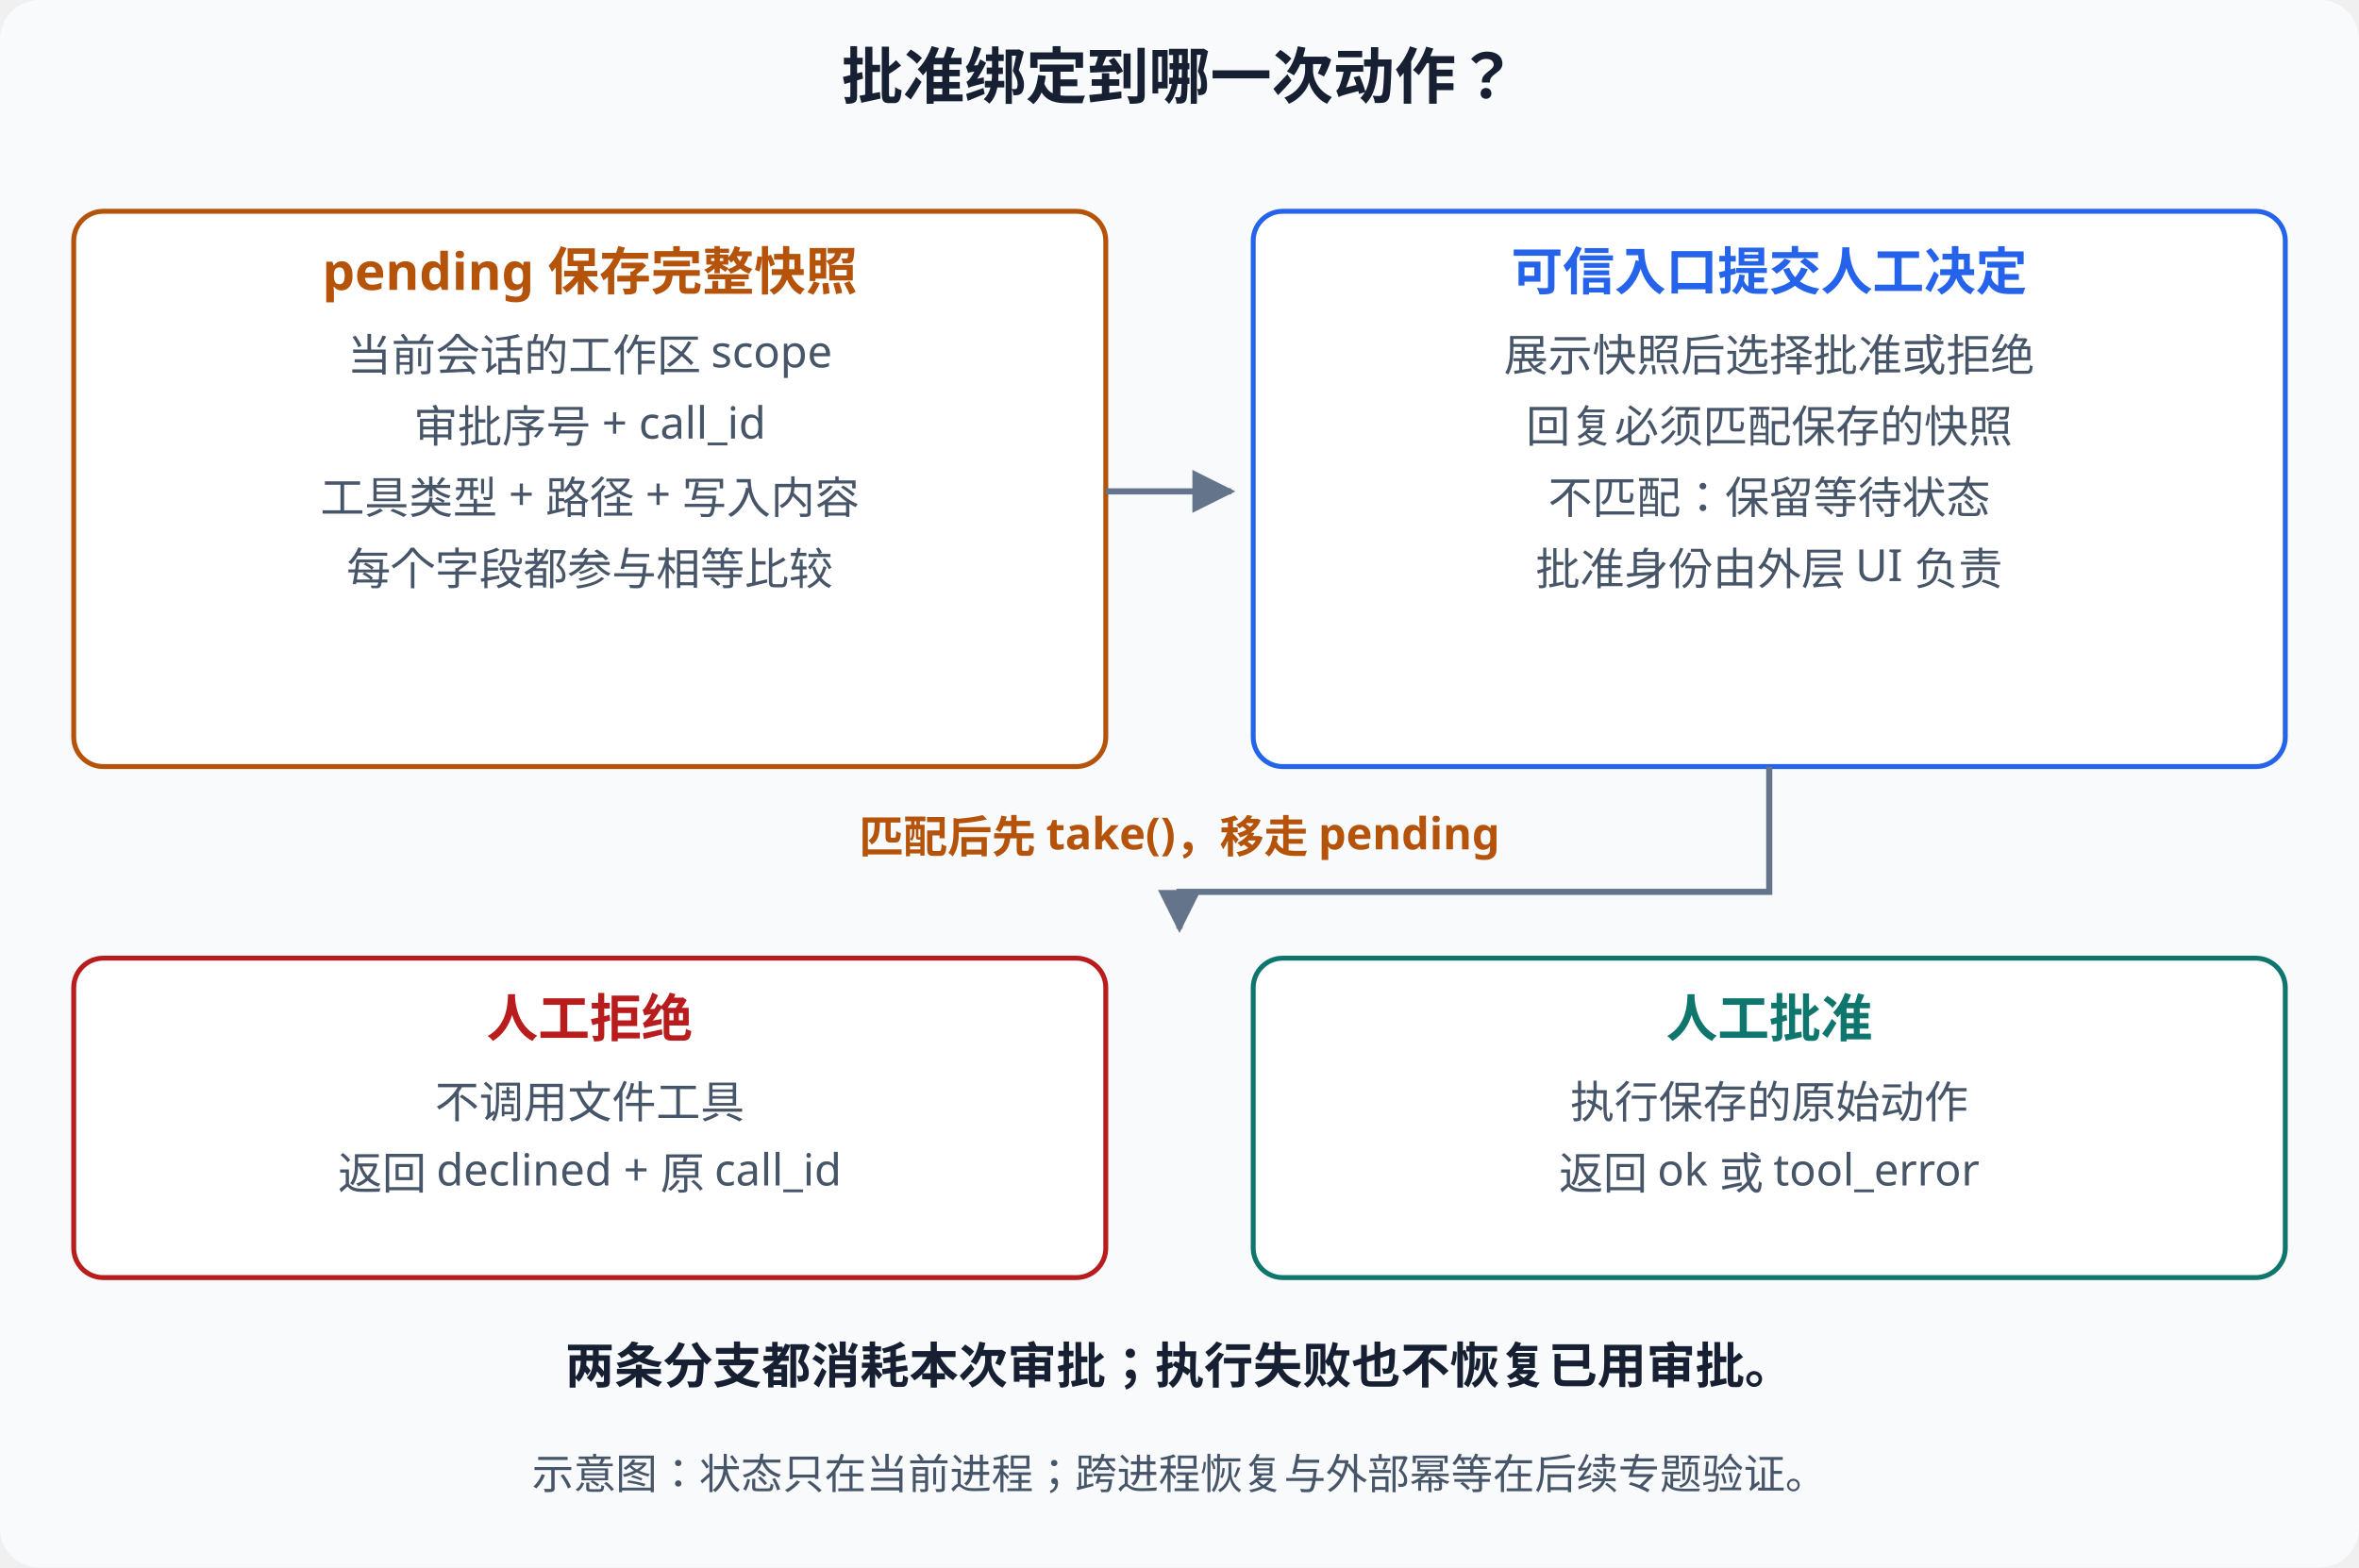
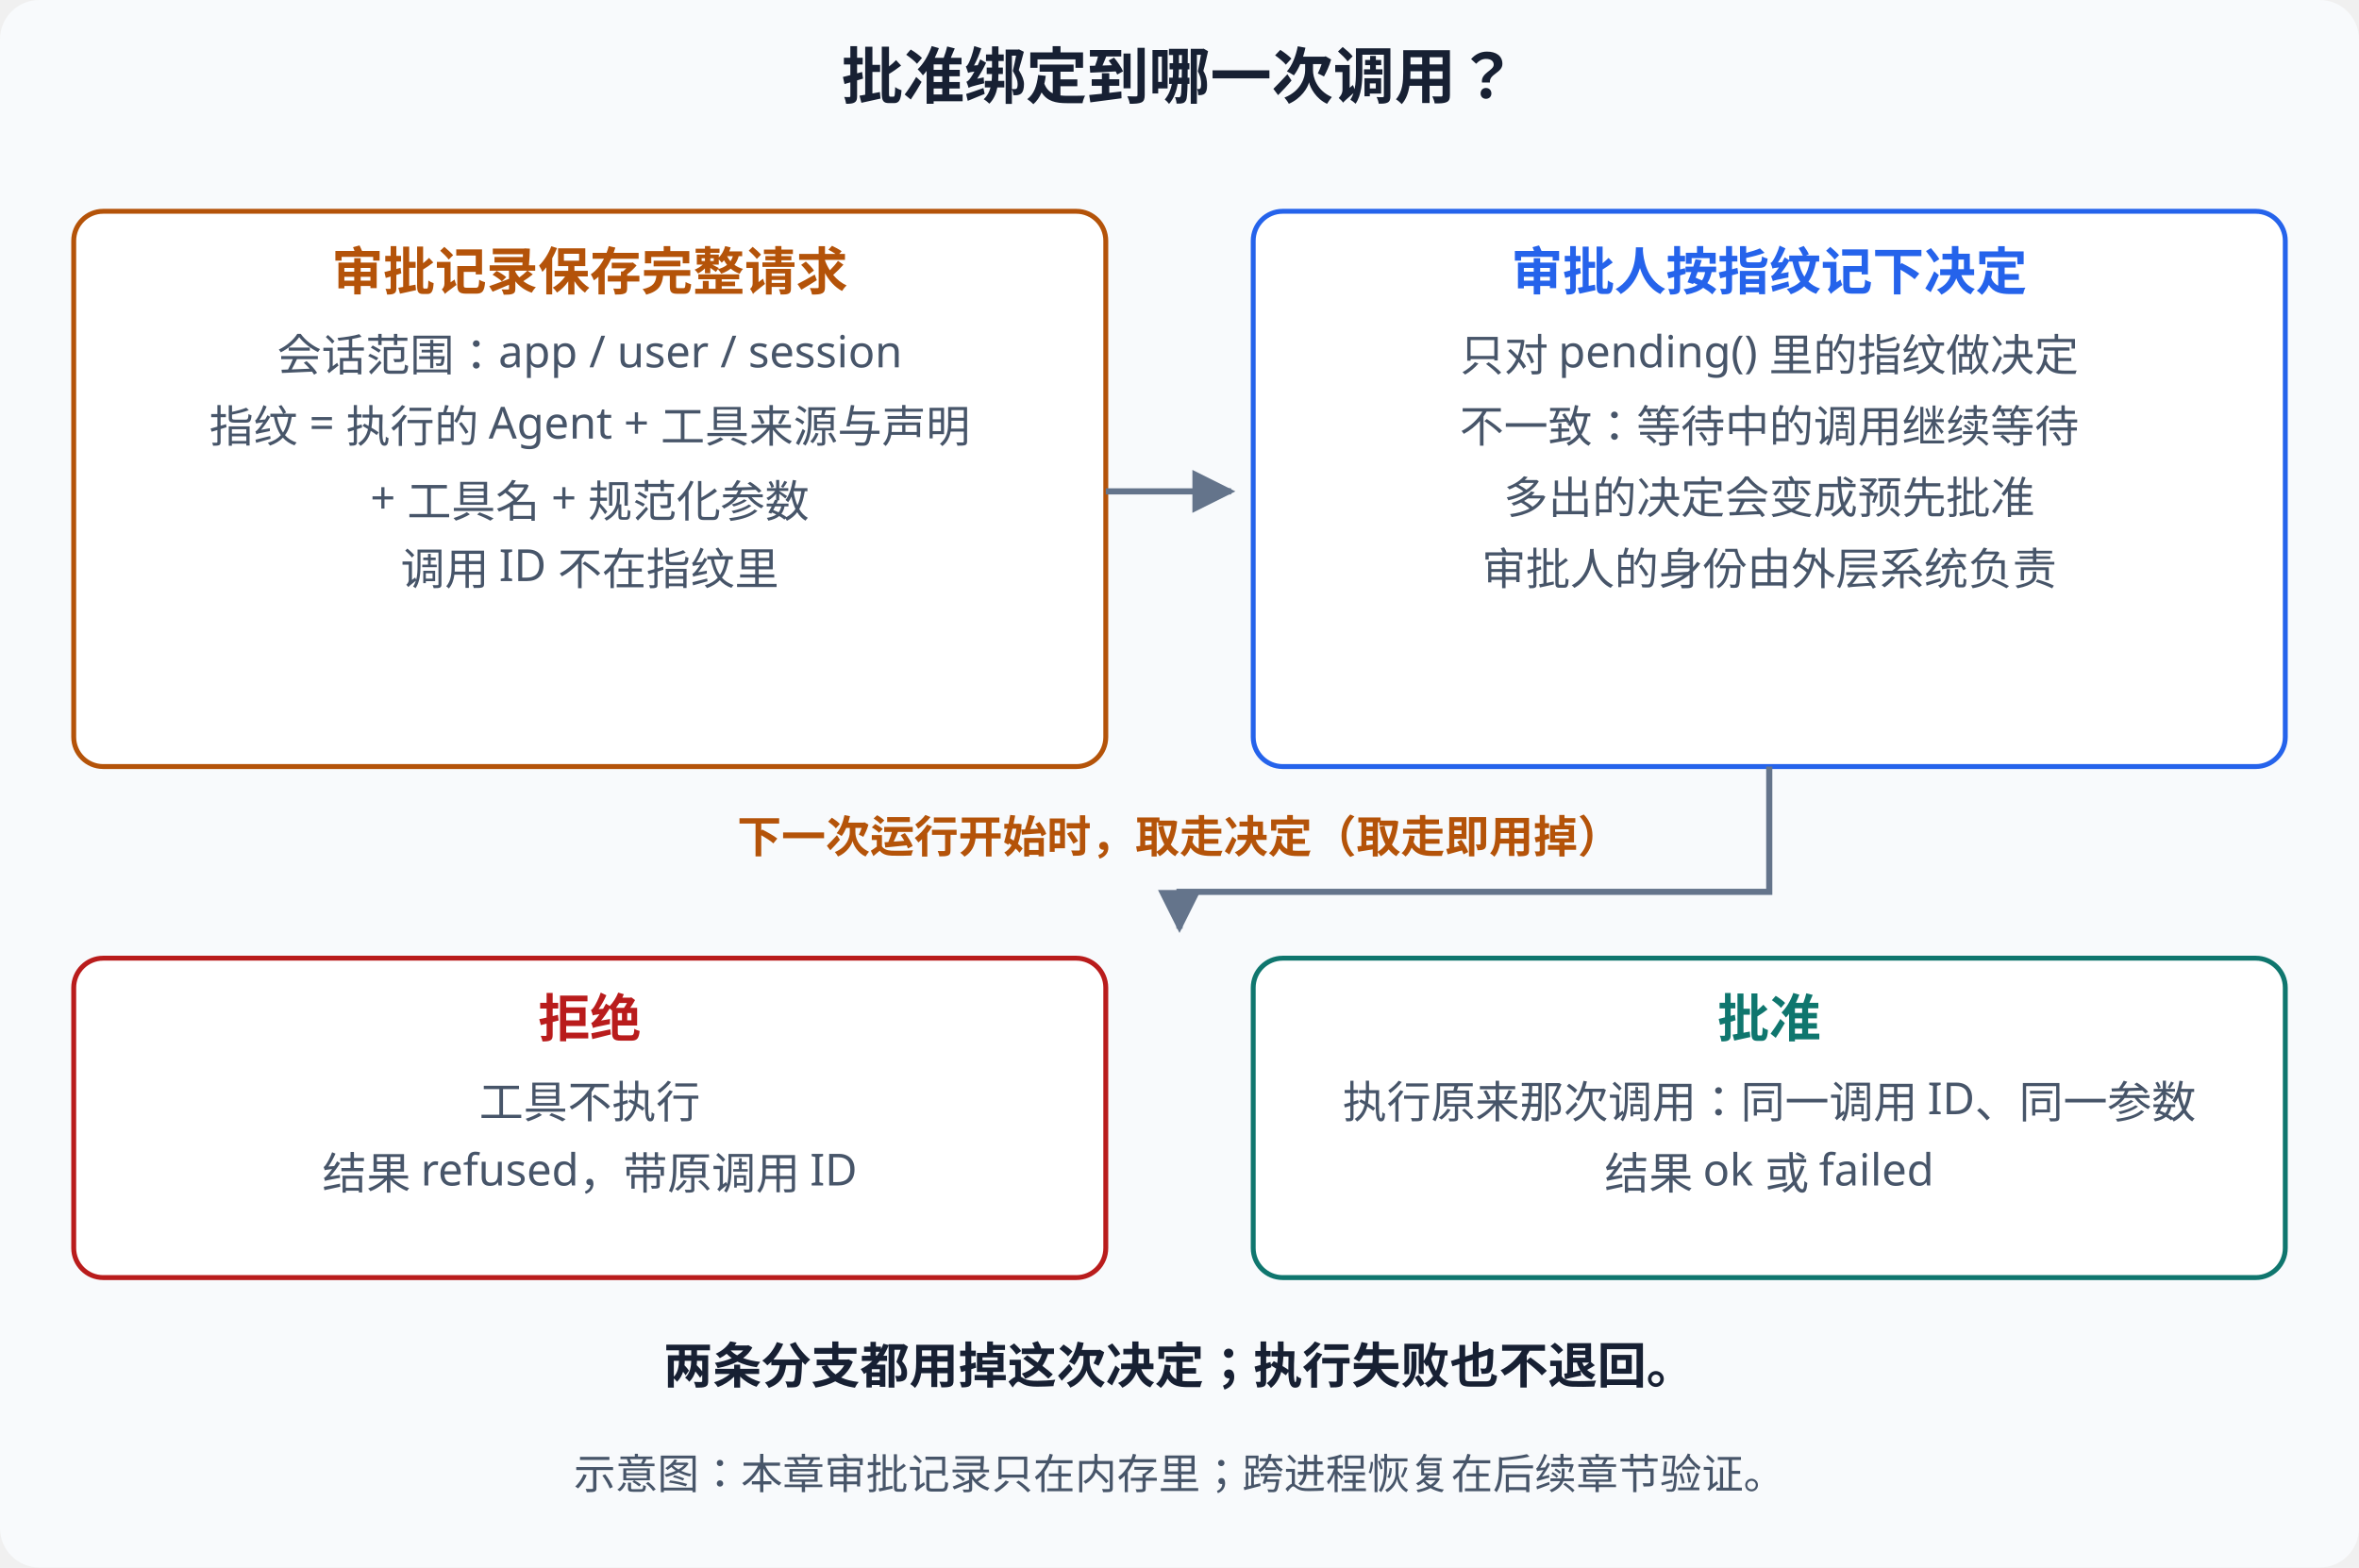
<svg xmlns="http://www.w3.org/2000/svg" width="960" height="638" viewBox="0 0 960 638" role="img" aria-labelledby="title desc">
  <defs>
    <marker id="arrow" viewBox="0 0 10 10" refX="9" refY="5" markerWidth="7" markerHeight="7" orient="auto">
      <path d="M0 0L10 5L0 10Z" fill="#64748b" />
    </marker>
  </defs>
  <rect width="960" height="638" rx="16" fill="#f8fafc" />
  <g font-family="PingFang SC, Microsoft YaHei, sans-serif">
-     <text x="480" y="40" text-anchor="middle" font-size="25" fill="#172033" font-weight="700">批准绑定到哪一次动作？</text>
+     <text x="480" y="40" text-anchor="middle" font-size="25" fill="#172033" font-weight="700">批准绑定到哪一次调用？</text>
    <rect x="30" y="86" width="420" height="226" rx="12" fill="#fff" stroke="#b45309" stroke-width="2" />
-     <text x="240.0" y="118" text-anchor="middle" font-size="21" fill="#b45309" font-weight="700">pending 保存完整快照</text>
-     <text x="240.0" y="151" text-anchor="middle" font-size="18" fill="#475569" font-weight="400">当前会话的工作区 scope</text>
-     <text x="240.0" y="180" text-anchor="middle" font-size="18" fill="#475569" font-weight="400">审批序号 + call_id</text>
-     <text x="240.0" y="209" text-anchor="middle" font-size="18" fill="#475569" font-weight="400">工具类型 + 路径 + 写入内容</text>
-     <text x="240.0" y="238" text-anchor="middle" font-size="18" fill="#475569" font-weight="400">每个字段都参与相等比较</text>
+     <text x="240.0" y="118" text-anchor="middle" font-size="21" fill="#b45309" font-weight="700">审批记录保存完整请求</text>
+     <text x="240.0" y="151" text-anchor="middle" font-size="18" fill="#475569" font-weight="400">会话范围：app / user / session</text>
+     <text x="240.0" y="180" text-anchor="middle" font-size="18" fill="#475569" font-weight="400">指纹 = 执行的 Agent + 工具来源与声明</text>
+     <text x="240.0" y="209" text-anchor="middle" font-size="18" fill="#475569" font-weight="400">+ 工具名 + 规范化参数</text>
+     <text x="240.0" y="238" text-anchor="middle" font-size="18" fill="#475569" font-weight="400">调用 ID 不在指纹里</text>
    <rect x="510" y="86" width="420" height="226" rx="12" fill="#fff" stroke="#2563eb" stroke-width="2" />
-     <text x="720.0" y="118" text-anchor="middle" font-size="21" fill="#2563eb" font-weight="700">可信入口提交人工决定</text>
-     <text x="720.0" y="151" text-anchor="middle" font-size="18" fill="#475569" font-weight="400">展示快照后选择批准或拒绝</text>
-     <text x="720.0" y="180" text-anchor="middle" font-size="18" fill="#475569" font-weight="400">回复必须匹配保存的快照</text>
-     <text x="720.0" y="209" text-anchor="middle" font-size="18" fill="#475569" font-weight="400">不匹配：保留等待状态</text>
-     <text x="720.0" y="238" text-anchor="middle" font-size="18" fill="#475569" font-weight="400">批准身份由外层 UI 负责</text>
+     <text x="720.0" y="118" text-anchor="middle" font-size="21" fill="#2563eb" font-weight="700">审批人按指纹记下决定</text>
+     <text x="720.0" y="151" text-anchor="middle" font-size="18" fill="#475569" font-weight="400">只对 pending() 里的指纹做决定</text>
+     <text x="720.0" y="180" text-anchor="middle" font-size="18" fill="#475569" font-weight="400">不一致：等待中的调用继续等待</text>
+     <text x="720.0" y="209" text-anchor="middle" font-size="18" fill="#475569" font-weight="400">多出的决定会变成预先批准</text>
+     <text x="720.0" y="238" text-anchor="middle" font-size="18" fill="#475569" font-weight="400">审批人的身份由外层系统负责</text>
    <path d="M450 200 H501" fill="none" stroke="#64748b" stroke-width="2.5" marker-end="url(#arrow)" />
    <path d="M720 312 V363 H480 V378" fill="none" stroke="#64748b" stroke-width="2.5" marker-end="url(#arrow)" />
-     <text x="480" y="347" text-anchor="middle" font-size="18" fill="#b45309" font-weight="700">匹配后先 take()，移走 pending</text>
+     <text x="480" y="347" text-anchor="middle" font-size="18" fill="#b45309" font-weight="700">下一次运行开始时，取走决定（取走即用掉）</text>
    <rect x="30" y="390" width="420" height="130" rx="12" fill="#fff" stroke="#b91c1c" stroke-width="2" />
-     <text x="240.0" y="422" text-anchor="middle" font-size="21" fill="#b91c1c" font-weight="700">人工拒绝</text>
-     <text x="240.0" y="455" text-anchor="middle" font-size="18" fill="#475569" font-weight="400">不调用文件工具</text>
-     <text x="240.0" y="484" text-anchor="middle" font-size="18" fill="#475569" font-weight="400">返回 declined + 原 call_id</text>
+     <text x="240.0" y="422" text-anchor="middle" font-size="21" fill="#b91c1c" font-weight="700">拒绝</text>
+     <text x="240.0" y="455" text-anchor="middle" font-size="18" fill="#475569" font-weight="400">工具不执行</text>
+     <text x="240.0" y="484" text-anchor="middle" font-size="18" fill="#475569" font-weight="400">结果 refused，带原调用 ID</text>
    <rect x="510" y="390" width="420" height="130" rx="12" fill="#fff" stroke="#0f766e" stroke-width="2" />
-     <text x="720.0" y="422" text-anchor="middle" font-size="21" fill="#0f766e" font-weight="700">人工批准</text>
-     <text x="720.0" y="455" text-anchor="middle" font-size="18" fill="#475569" font-weight="400">执行保存的原始动作</text>
-     <text x="720.0" y="484" text-anchor="middle" font-size="18" fill="#475569" font-weight="400">返回 ok 或 tool_error</text>
-     <text x="480" y="563" text-anchor="middle" font-size="20" fill="#172033" font-weight="700">两条分支都消耗本次审批；执行失败也不恢复已用审批。</text>
-     <text x="480" y="606" text-anchor="middle" font-size="17" fill="#475569" font-weight="400">示意图：状态只在当前进程；跨进程恢复与外部幂等在后续专题验证。</text>
+     <text x="720.0" y="422" text-anchor="middle" font-size="21" fill="#0f766e" font-weight="700">批准</text>
+     <text x="720.0" y="455" text-anchor="middle" font-size="18" fill="#475569" font-weight="400">执行原来那次调用：同一调用 ID、同一参数</text>
+     <text x="720.0" y="484" text-anchor="middle" font-size="18" fill="#475569" font-weight="400">结果 ok 或 failed</text>
+     <text x="480" y="563" text-anchor="middle" font-size="20" fill="#172033" font-weight="700">两条分支都用掉这次决定；执行失败也不退回。</text>
+     <text x="480" y="606" text-anchor="middle" font-size="17" fill="#475569" font-weight="400">示意图：本章审批记录只在内存里；跨进程恢复在后续章节验证。</text>
  </g>
</svg>
